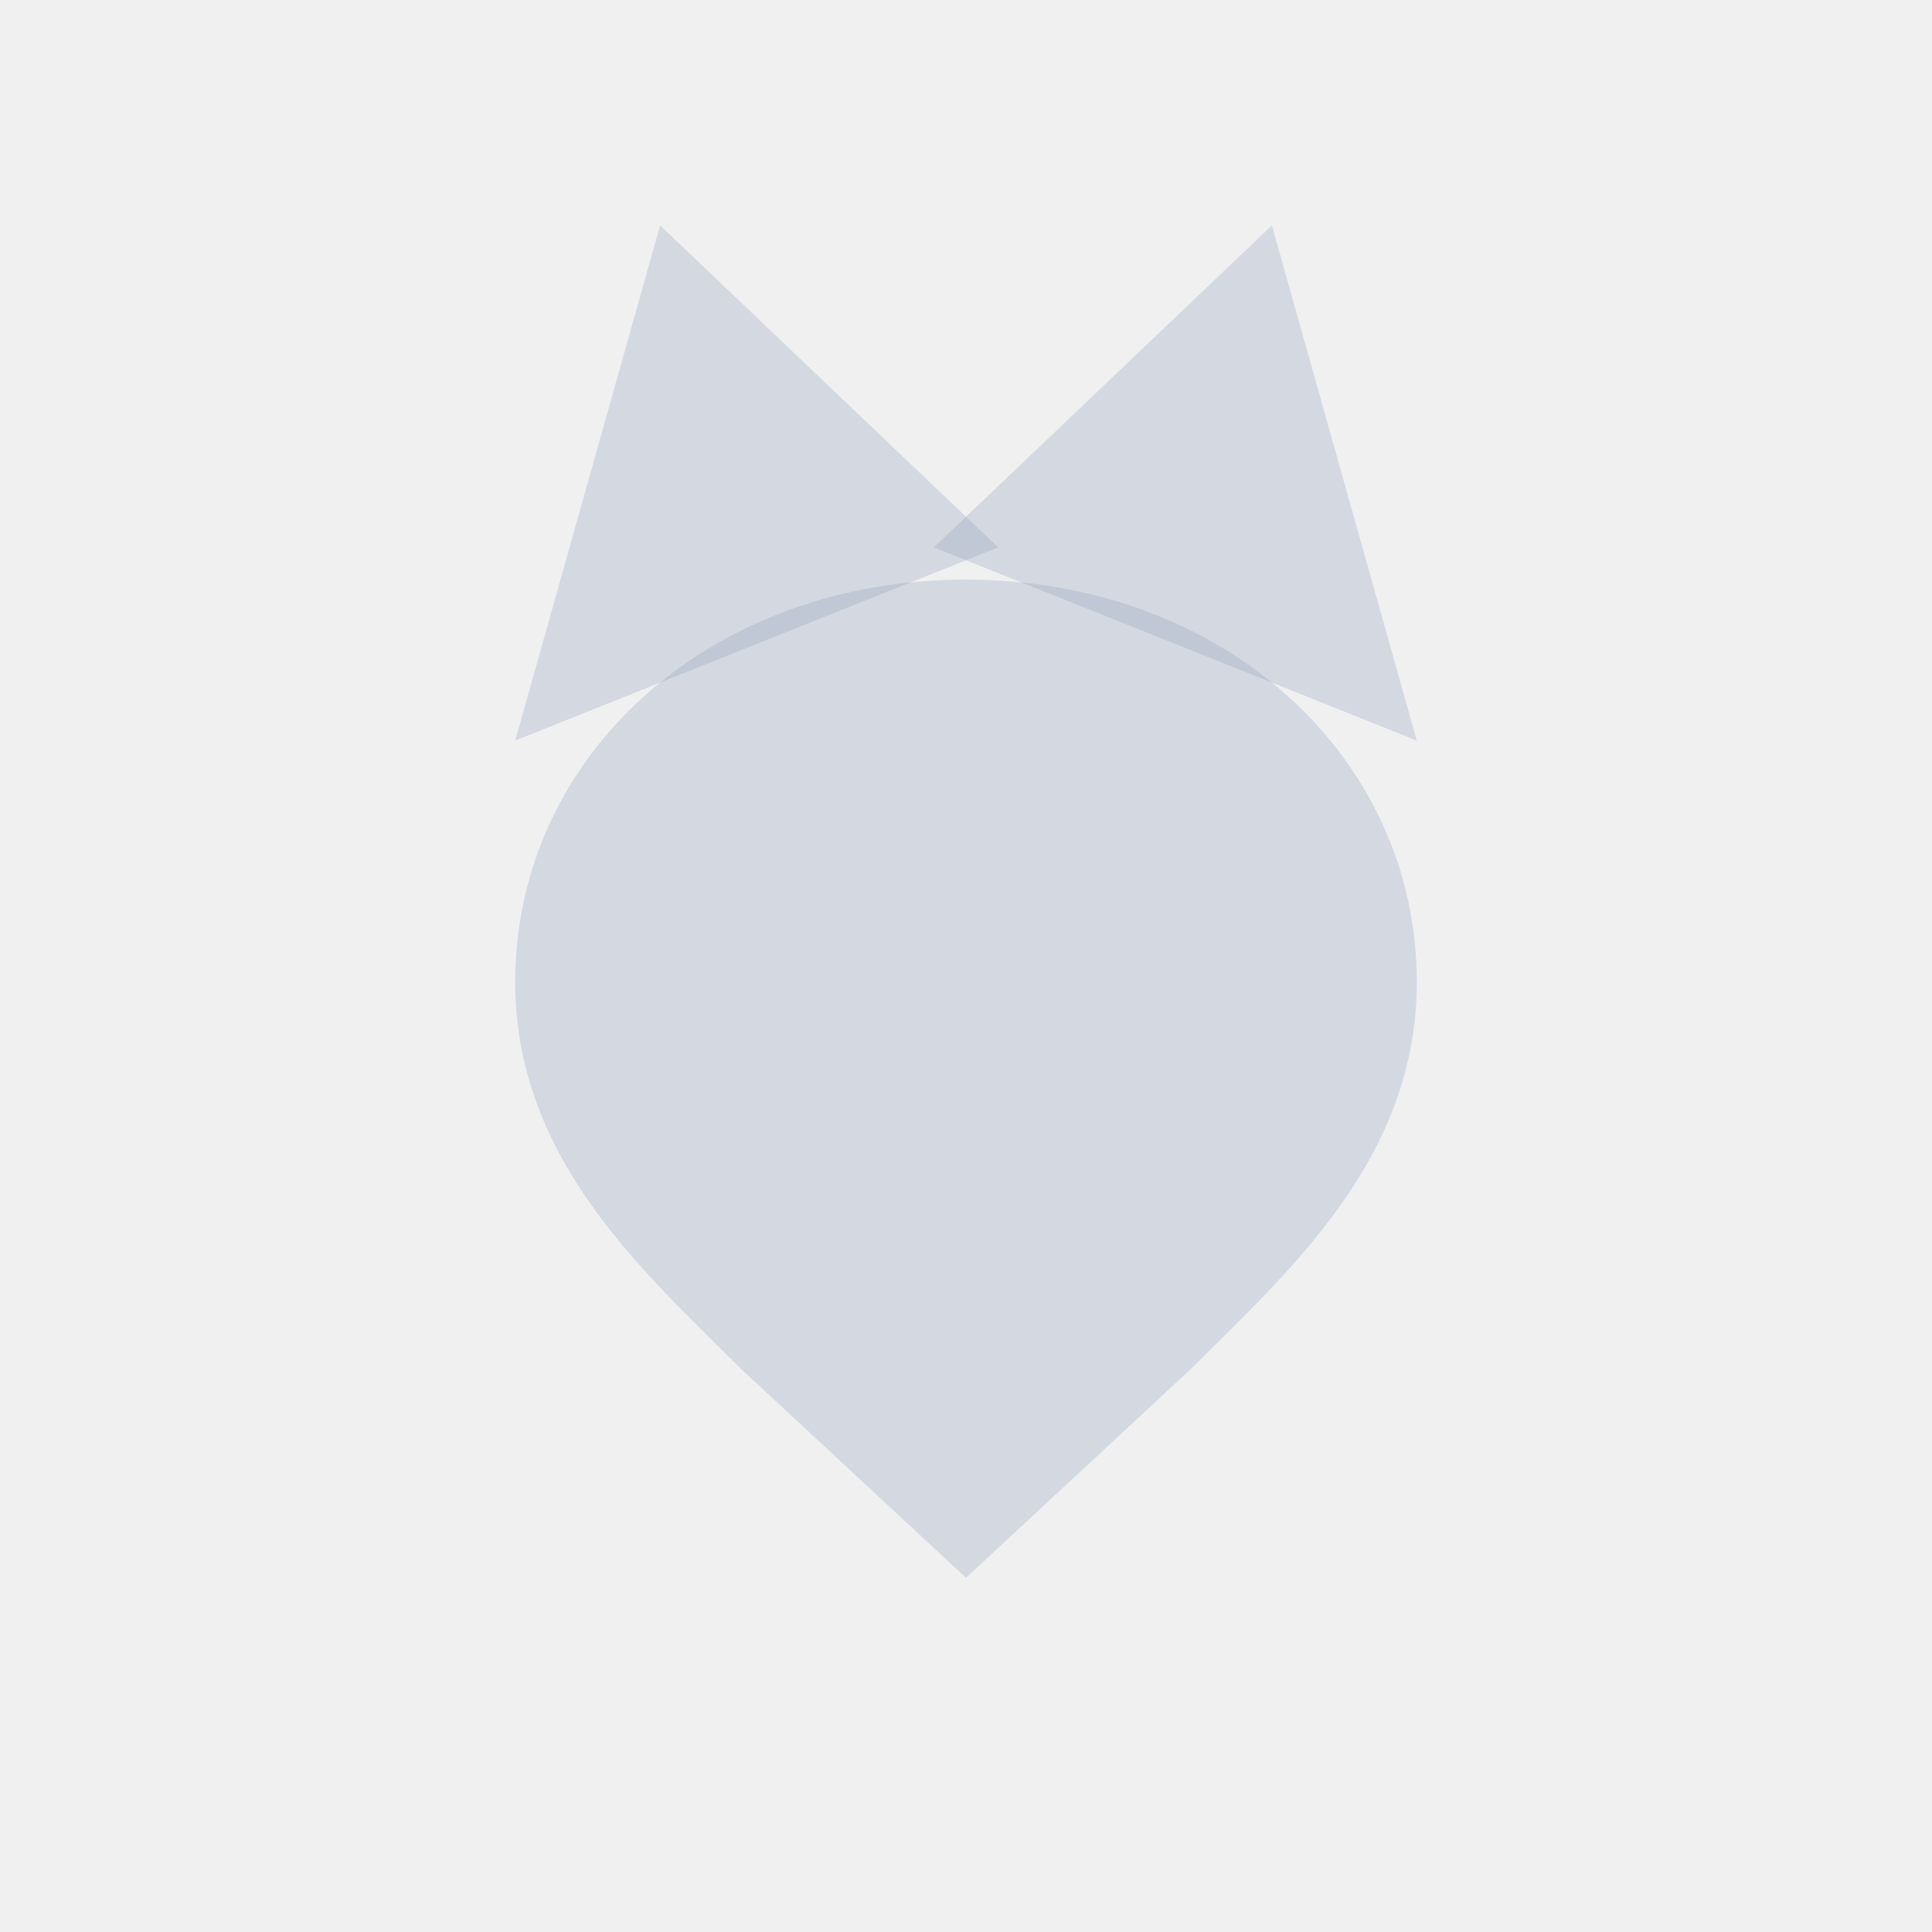
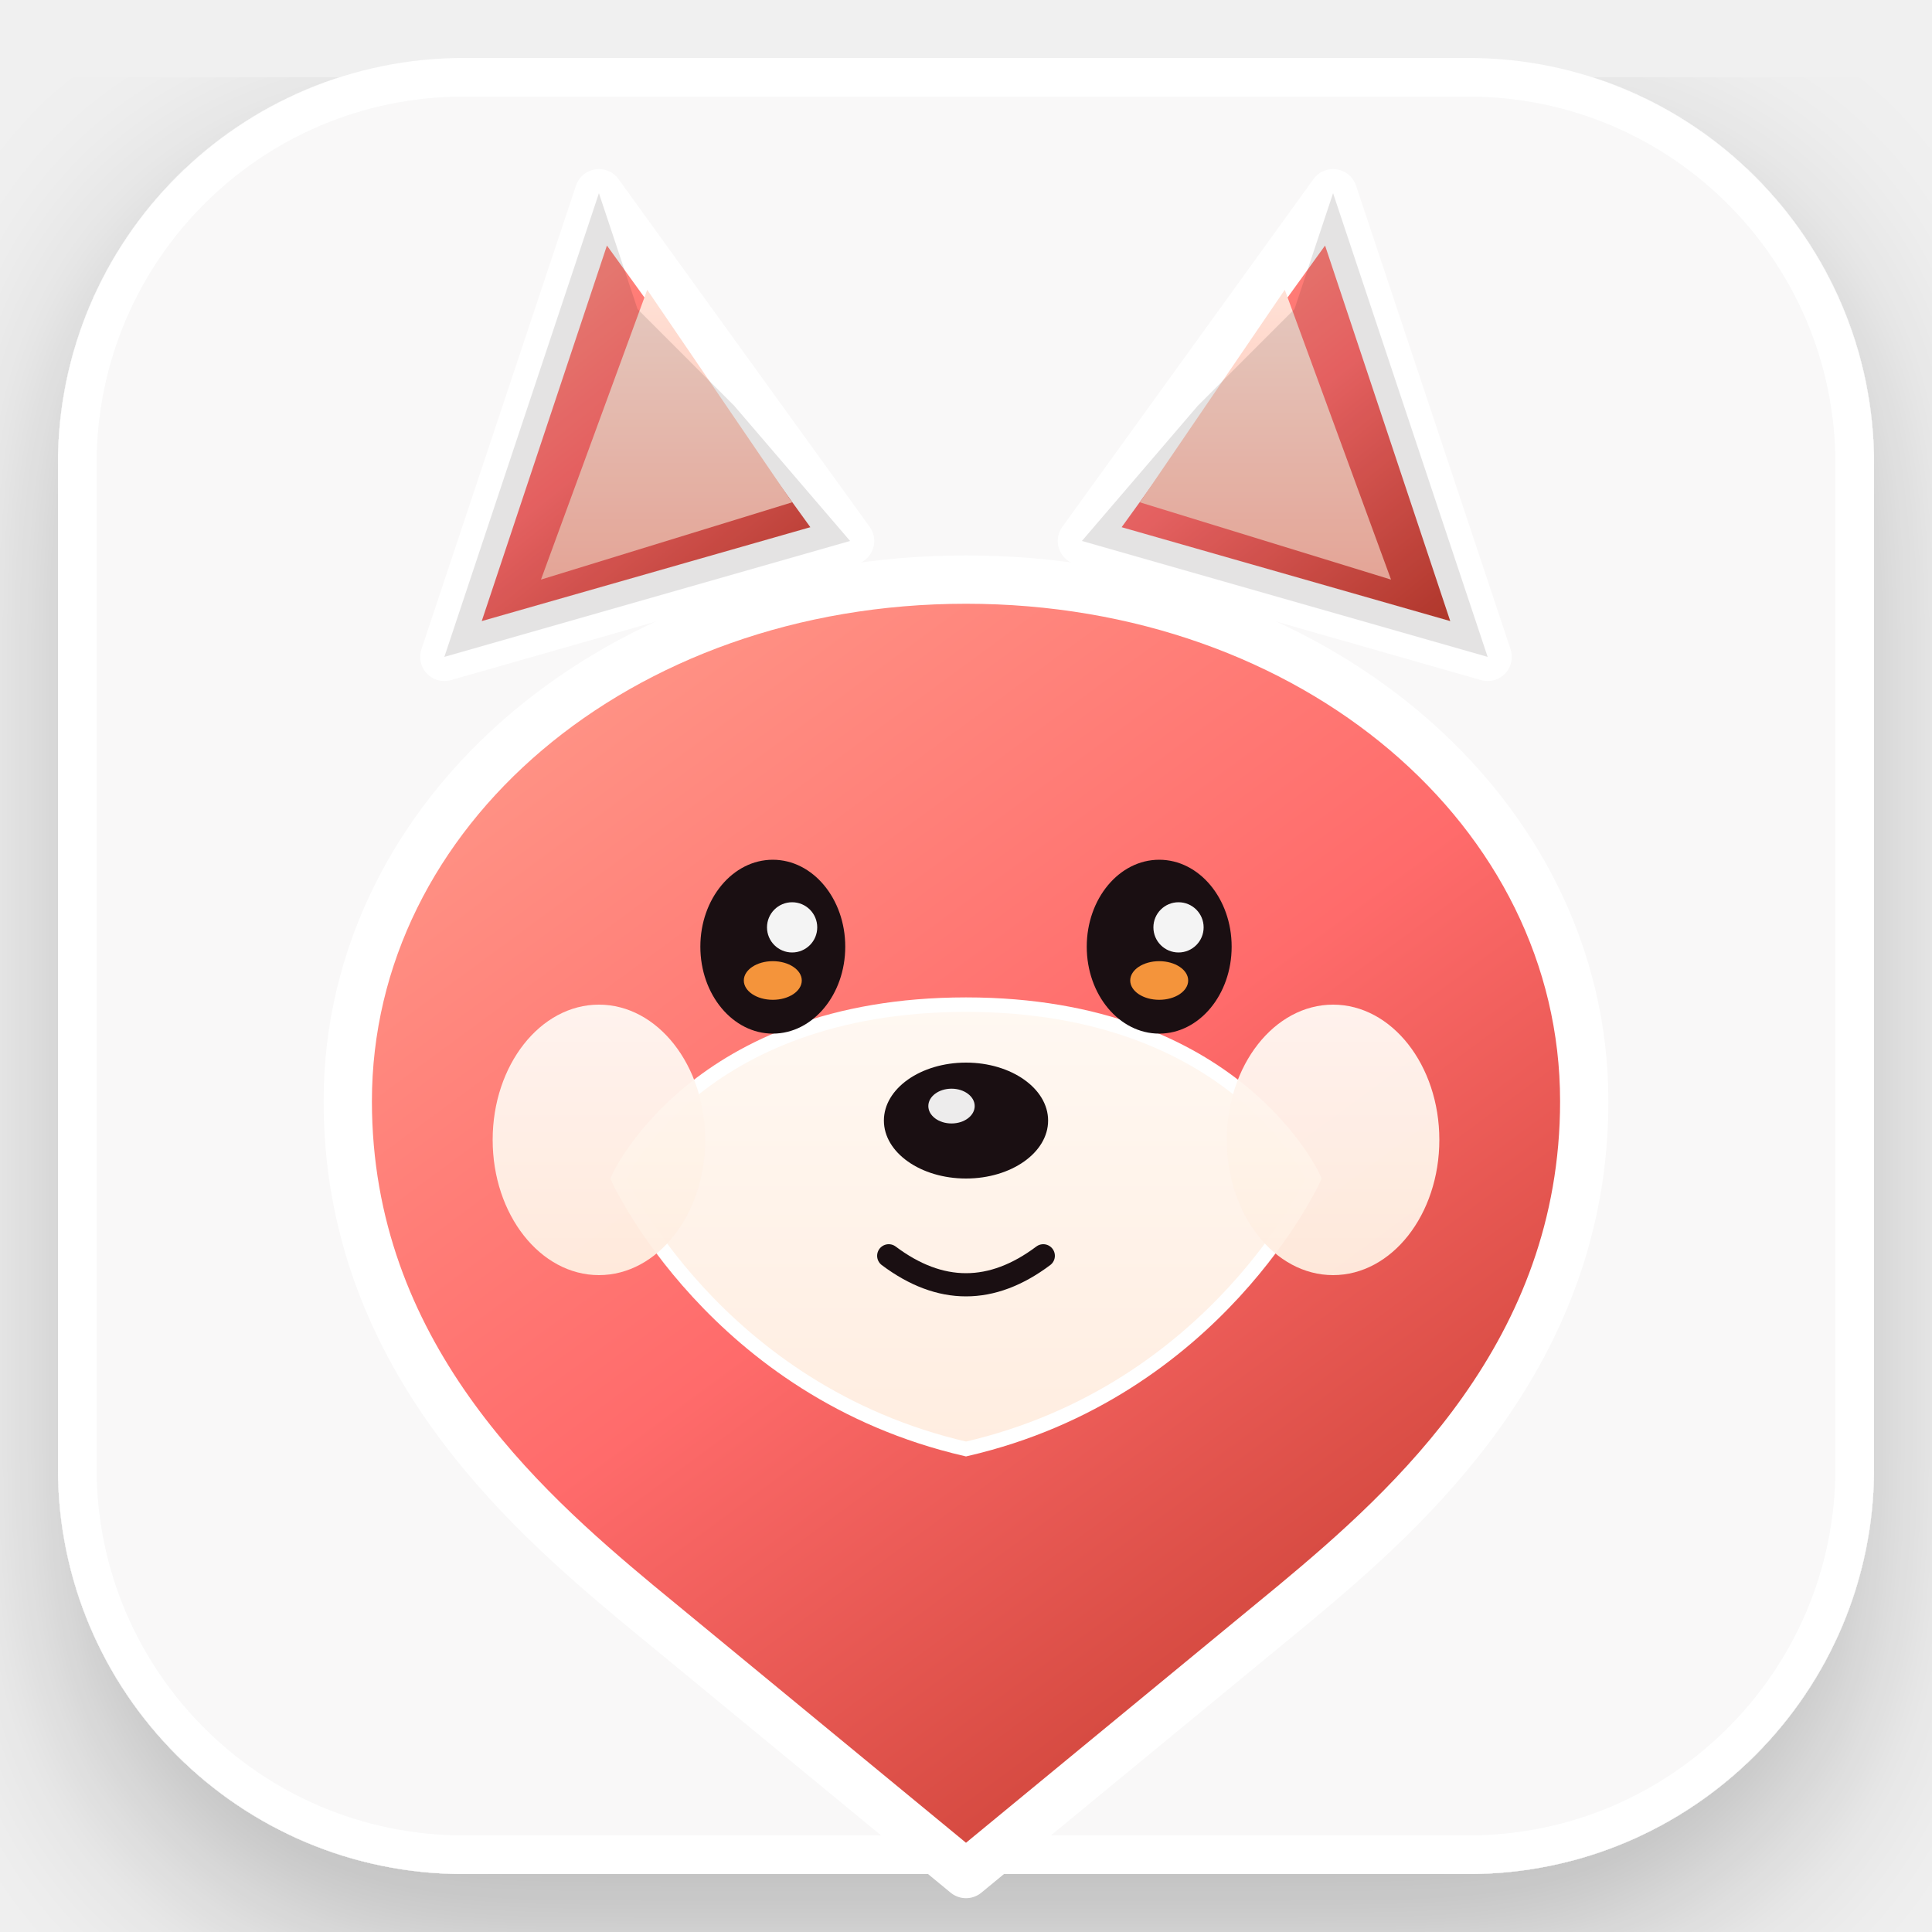
- <svg xmlns="http://www.w3.org/2000/svg" viewBox="0 0 120 120">
-   <g fill="#93a0bb" fill-opacity="0.3">
-     <path d="M32 46 41 14 62 34Z" />
-     <path d="M88 46 79 14 58 34Z" />
-     <path d="M60 36c-16 0-28 11-28 25 0 11 8 18 14 24l14 13 14-13c6-6 14-13 14-24 0-14-12-25-28-25Z" />
-   </g>
+ <svg xmlns="http://www.w3.org/2000/svg" viewBox="0 0 200 200" role="img" aria-label="Fox mascot sticker — Crimson Red theme">
+   <defs>
+     <linearGradient id="fFox" x1="0.15" y1="0" x2="0.85" y2="1">
+       <stop offset="0%" stop-color="#ff9a8a" />
+       <stop offset="48%" stop-color="#ff6b6b" />
+       <stop offset="100%" stop-color="#c0392b" />
+     </linearGradient>
+     <linearGradient id="fInnerFox" x1="0" y1="0" x2="0" y2="1">
+       <stop offset="0%" stop-color="#ffe1d6" />
+       <stop offset="100%" stop-color="#ffb8a8" />
+     </linearGradient>
+     <linearGradient id="fWhite" x1="0" y1="0" x2="0" y2="1">
+       <stop offset="0%" stop-color="#fff8f2" />
+       <stop offset="100%" stop-color="#ffede0" />
+     </linearGradient>
+     <filter id="shadowFox" x="-20%" y="-20%" width="140%" height="140%">
+       <feDropShadow dx="0" dy="8" stdDeviation="10" flood-color="#150e10" flood-opacity="0.24" />
+     </filter>
+   </defs>
+   <rect x="6" y="6" width="188" height="188" rx="42" fill="white" opacity="0.97" filter="url(#shadowFox)" />
+   <rect x="10" y="10" width="180" height="180" rx="38" fill="#150e10" opacity="0.03" />
+   <path d="M46 68 L62 20 L88 56 Z" fill="url(#fFox)" stroke="white" stroke-width="5" stroke-linejoin="round" />
+   <path d="M154 68 L138 20 L112 56 Z" fill="url(#fFox)" stroke="white" stroke-width="5" stroke-linejoin="round" />
+   <path d="M56 60 L67 30 L82 52 Z" fill="url(#fInnerFox)" />
+   <path d="M144 60 L133 30 L118 52 Z" fill="url(#fInnerFox)" />
+   <path d="M62 20 L66 32 L76 42 L88 56 L46 68 Z" fill="#1a0f12" opacity="0.12" />
+   <path d="M138 20 L134 32 L124 42 L112 56 L154 68 Z" fill="#1a0f12" opacity="0.12" />
+   <path d="M100 60 c -36 0 -64 24 -64 54 c 0 26 18 42 30 52 l34 28 l34 -28 c 12 -10 30 -26 30 -52 c 0 -30 -28 -54 -64 -54 Z" fill="url(#fFox)" stroke="white" stroke-width="5" stroke-linejoin="round" />
+   <path d="M64 122 c 0 0 10 22 36 28 c 26 -6 36 -28 36 -28 c 0 0 -8 -18 -36 -18 c -28 0 -36 18 -36 18 Z" fill="url(#fWhite)" stroke="white" stroke-width="1.5" />
+   <ellipse cx="100" cy="116" rx="8.5" ry="6" fill="#1a0f12" />
+   <ellipse cx="98.5" cy="114.5" rx="2.4" ry="1.8" fill="white" opacity="0.92" />
+   <path d="M92 130 q8 6 16 0" fill="none" stroke="#1a0f12" stroke-width="2.4" stroke-linecap="round" />
+   <ellipse cx="80" cy="98" rx="7.5" ry="9" fill="#1a0f12" />
+   <ellipse cx="120" cy="98" rx="7.5" ry="9" fill="#1a0f12" />
+   <circle cx="82" cy="96" r="2.6" fill="white" opacity="0.95" />
+   <circle cx="122" cy="96" r="2.6" fill="white" opacity="0.95" />
+   <ellipse cx="80" cy="101.5" rx="3" ry="2" fill="#ff9a3d" opacity="0.95" />
+   <ellipse cx="120" cy="101.5" rx="3" ry="2" fill="#ff9a3d" opacity="0.95" />
+   <ellipse cx="62" cy="118" rx="11" ry="14" fill="url(#fWhite)" opacity="0.96" />
+   <ellipse cx="138" cy="118" rx="11" ry="14" fill="url(#fWhite)" opacity="0.96" />
</svg>
